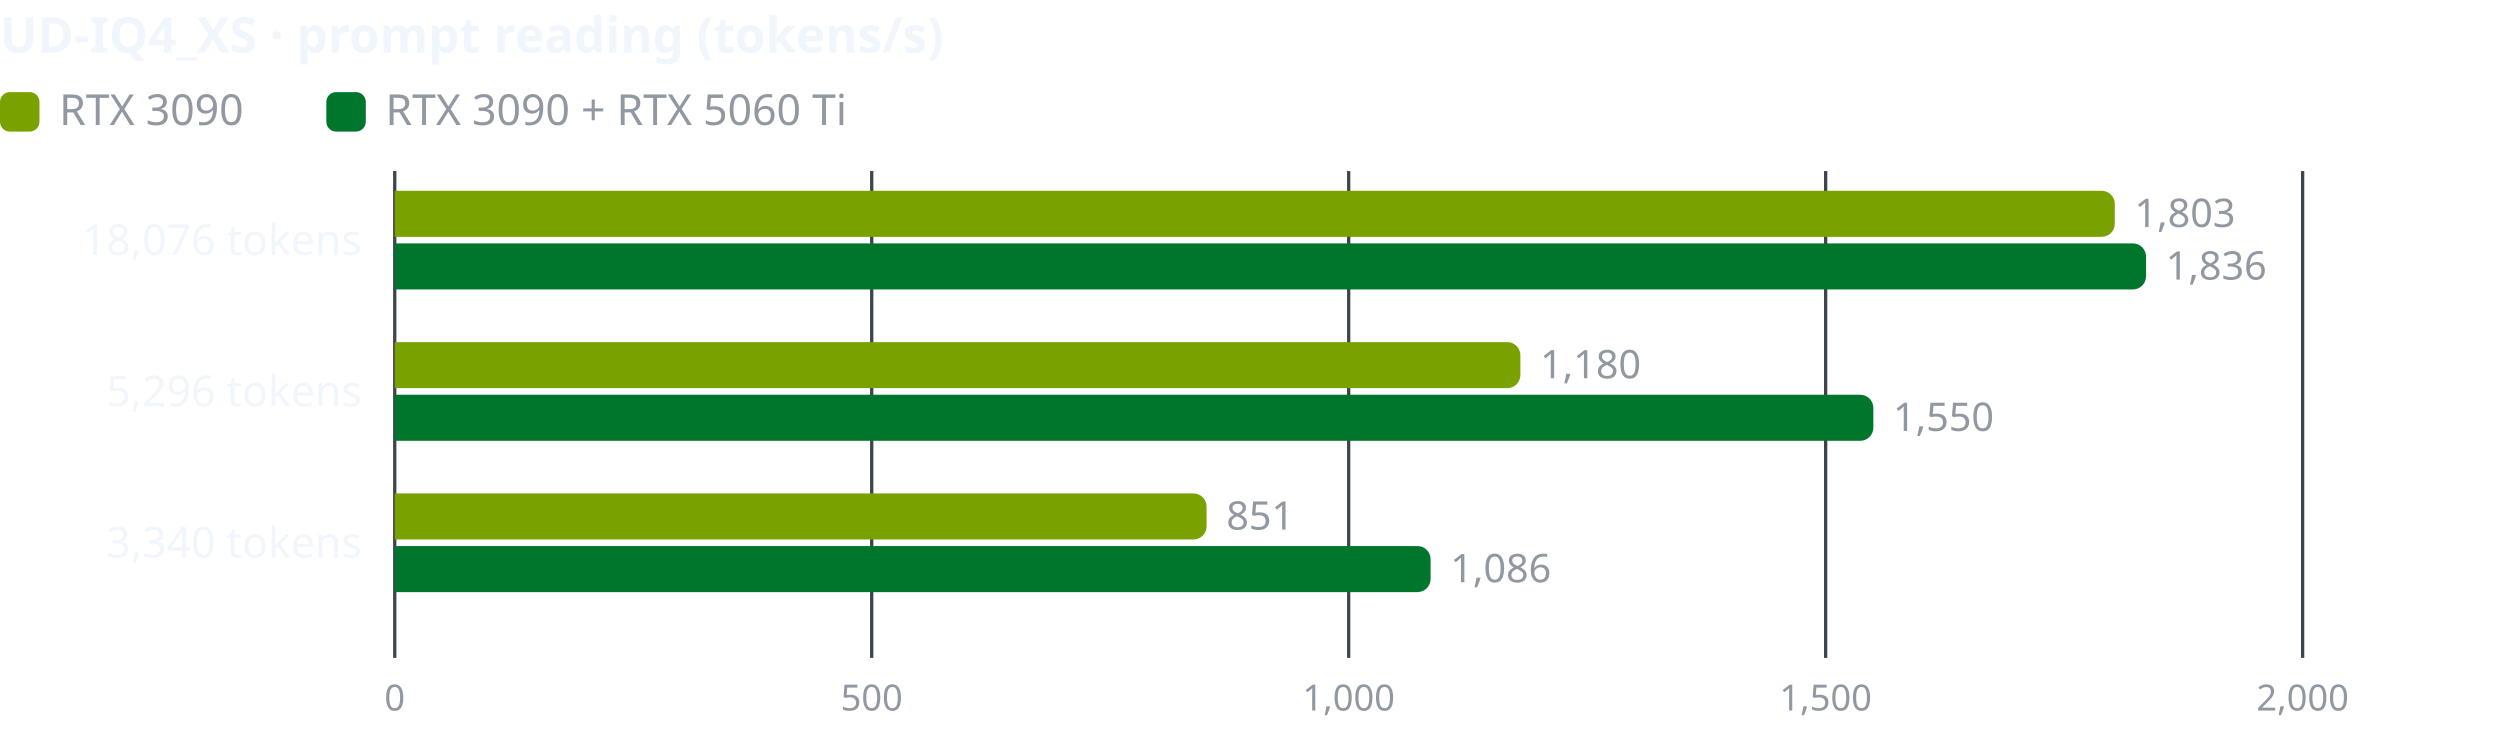
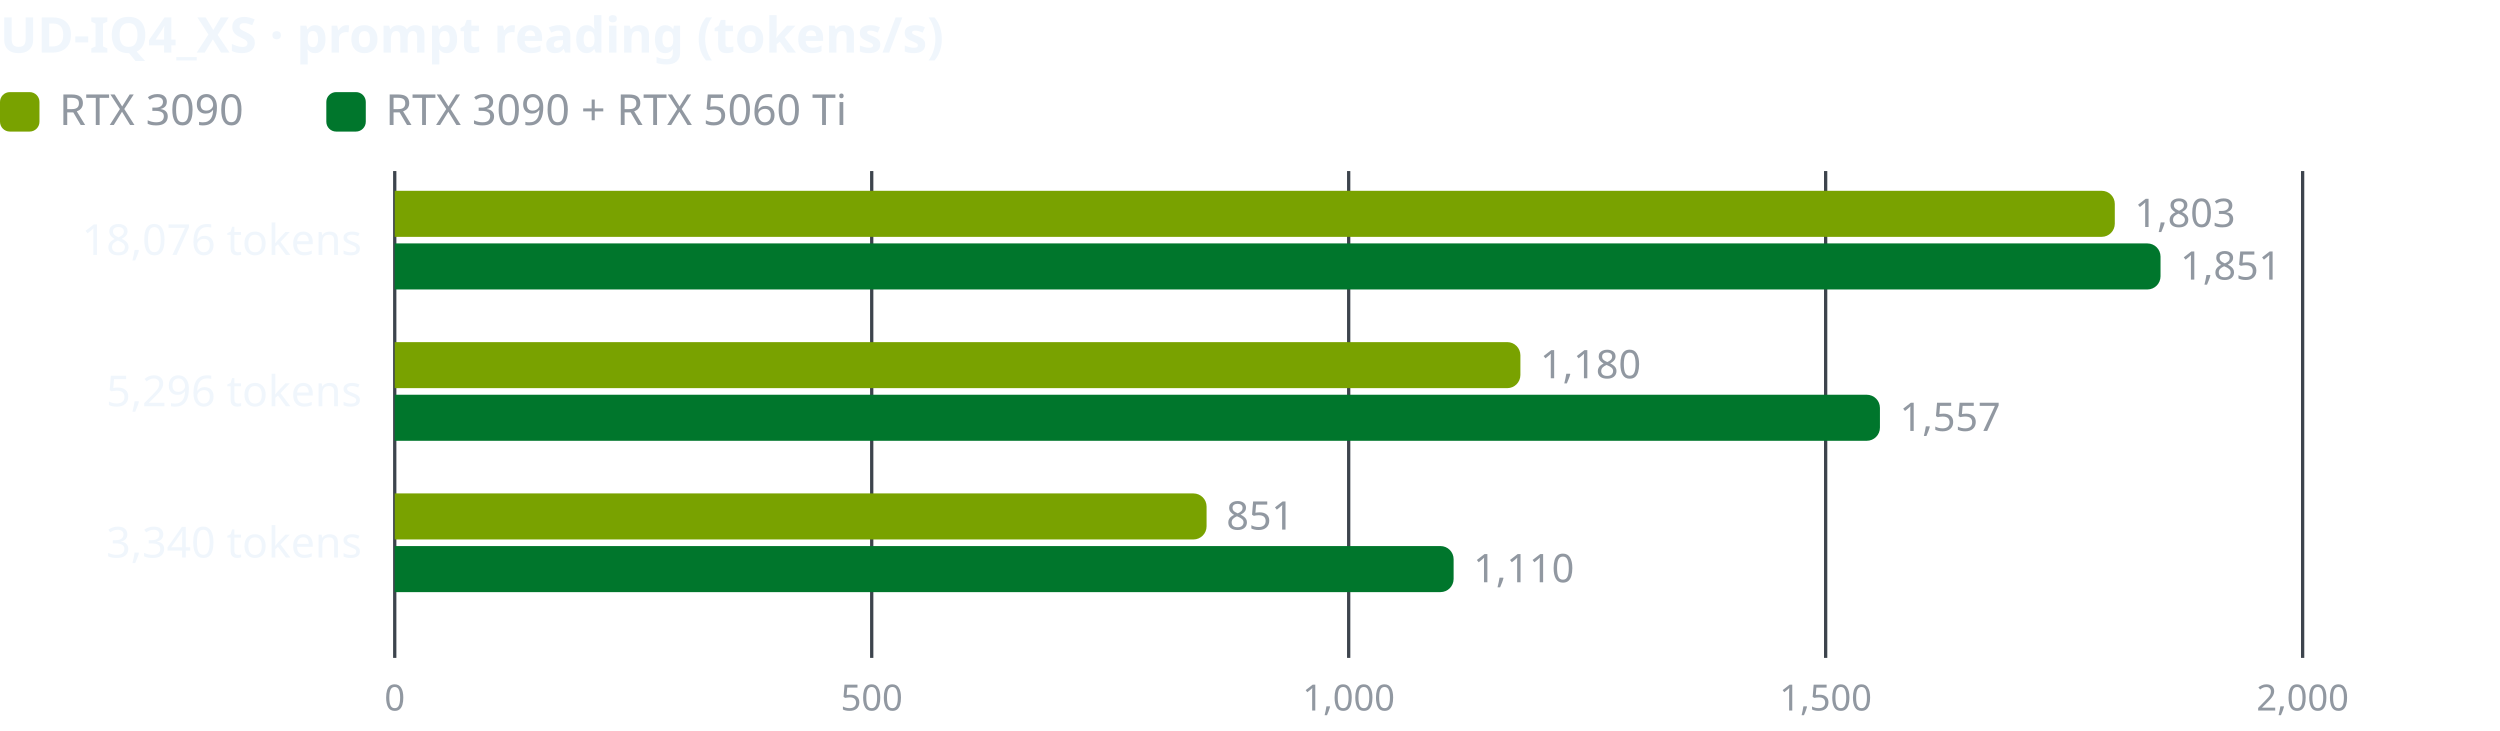
<svg xmlns="http://www.w3.org/2000/svg" width="760" height="222" viewBox="0 0 760 222" role="img" aria-label="UD-IQ4_XS prompt reading speed" font-family="-apple-system,BlinkMacSystemFont,'Segoe UI','Noto Sans',Helvetica,Arial,sans-serif">
  <text x="0" y="16" font-size="15" font-weight="600" fill="#f0f6fc">UD-IQ4_XS · prompt reading (tokens/s)</text>
  <rect x="0" y="28" width="12" height="12" rx="3" fill="#79a200" />
  <text x="18" y="38" font-size="13" fill="#9198a1">RTX 3090</text>
  <rect x="99.2" y="28" width="12" height="12" rx="3" fill="#00762c" />
  <text x="117.2" y="38" font-size="13" fill="#9198a1">RTX 3090 + RTX 5060 Ti</text>
  <line x1="120.0" y1="52" x2="120.0" y2="200" stroke="#3d444d" stroke-width="1" />
  <text x="120.0" y="216" font-size="11" fill="#9198a1" text-anchor="middle">0</text>
  <line x1="265.0" y1="52" x2="265.0" y2="200" stroke="#3d444d" stroke-width="1" />
  <text x="265.0" y="216" font-size="11" fill="#9198a1" text-anchor="middle">500</text>
  <line x1="410.0" y1="52" x2="410.0" y2="200" stroke="#3d444d" stroke-width="1" />
  <text x="410.0" y="216" font-size="11" fill="#9198a1" text-anchor="middle">1,000</text>
  <line x1="555.0" y1="52" x2="555.0" y2="200" stroke="#3d444d" stroke-width="1" />
  <text x="555.0" y="216" font-size="11" fill="#9198a1" text-anchor="middle">1,500</text>
  <line x1="700.0" y1="52" x2="700.0" y2="200" stroke="#3d444d" stroke-width="1" />
  <text x="700.0" y="216" font-size="11" fill="#9198a1" text-anchor="middle">2,000</text>
  <text x="110" y="77.5" font-size="13" fill="#f0f6fc" text-anchor="end">18,076 tokens</text>
  <path d="M120.0,58.0 h518.9 a4,4 0 0 1 4,4 v6.0 a4,4 0 0 1 -4,4 h-518.9 z" fill="#79a200" />
  <text x="648.9" y="69" font-size="12" fill="#9198a1">1,803</text>
-   <path d="M120.0,74.0 h528.4 a4,4 0 0 1 4,4 v6.0 a4,4 0 0 1 -4,4 h-528.4 z" fill="#00762c" />
-   <text x="658.4" y="85" font-size="12" fill="#9198a1">1,836</text>
+   <path d="M120.0,74.0 h532.8 a4,4 0 0 1 4,4 v6.0 a4,4 0 0 1 -4,4 h-532.8 z" fill="#00762c" />
+   <text x="662.8" y="85" font-size="12" fill="#9198a1">1,851</text>
  <text x="110" y="123.5" font-size="13" fill="#f0f6fc" text-anchor="end">5,296 tokens</text>
  <path d="M120.0,104.0 h338.2 a4,4 0 0 1 4,4 v6.0 a4,4 0 0 1 -4,4 h-338.2 z" fill="#79a200" />
  <text x="468.2" y="115" font-size="12" fill="#9198a1">1,180</text>
-   <path d="M120.0,120.0 h445.5 a4,4 0 0 1 4,4 v6.0 a4,4 0 0 1 -4,4 h-445.5 z" fill="#00762c" />
-   <text x="575.5" y="131" font-size="12" fill="#9198a1">1,550</text>
+   <path d="M120.0,120.0 h447.5 a4,4 0 0 1 4,4 v6.0 a4,4 0 0 1 -4,4 h-447.5 z" fill="#00762c" />
+   <text x="577.5" y="131" font-size="12" fill="#9198a1">1,557</text>
  <text x="110" y="169.5" font-size="13" fill="#f0f6fc" text-anchor="end">3,340 tokens</text>
  <path d="M120.0,150.0 h242.8 a4,4 0 0 1 4,4 v6.0 a4,4 0 0 1 -4,4 h-242.8 z" fill="#79a200" />
  <text x="372.8" y="161" font-size="12" fill="#9198a1">851</text>
-   <path d="M120.0,166.0 h310.9 a4,4 0 0 1 4,4 v6.0 a4,4 0 0 1 -4,4 h-310.9 z" fill="#00762c" />
-   <text x="440.9" y="177" font-size="12" fill="#9198a1">1,086</text>
+   <path d="M120.0,166.0 h317.9 a4,4 0 0 1 4,4 v6.0 a4,4 0 0 1 -4,4 h-317.9 z" fill="#00762c" />
+   <text x="447.9" y="177" font-size="12" fill="#9198a1">1,110</text>
</svg>
